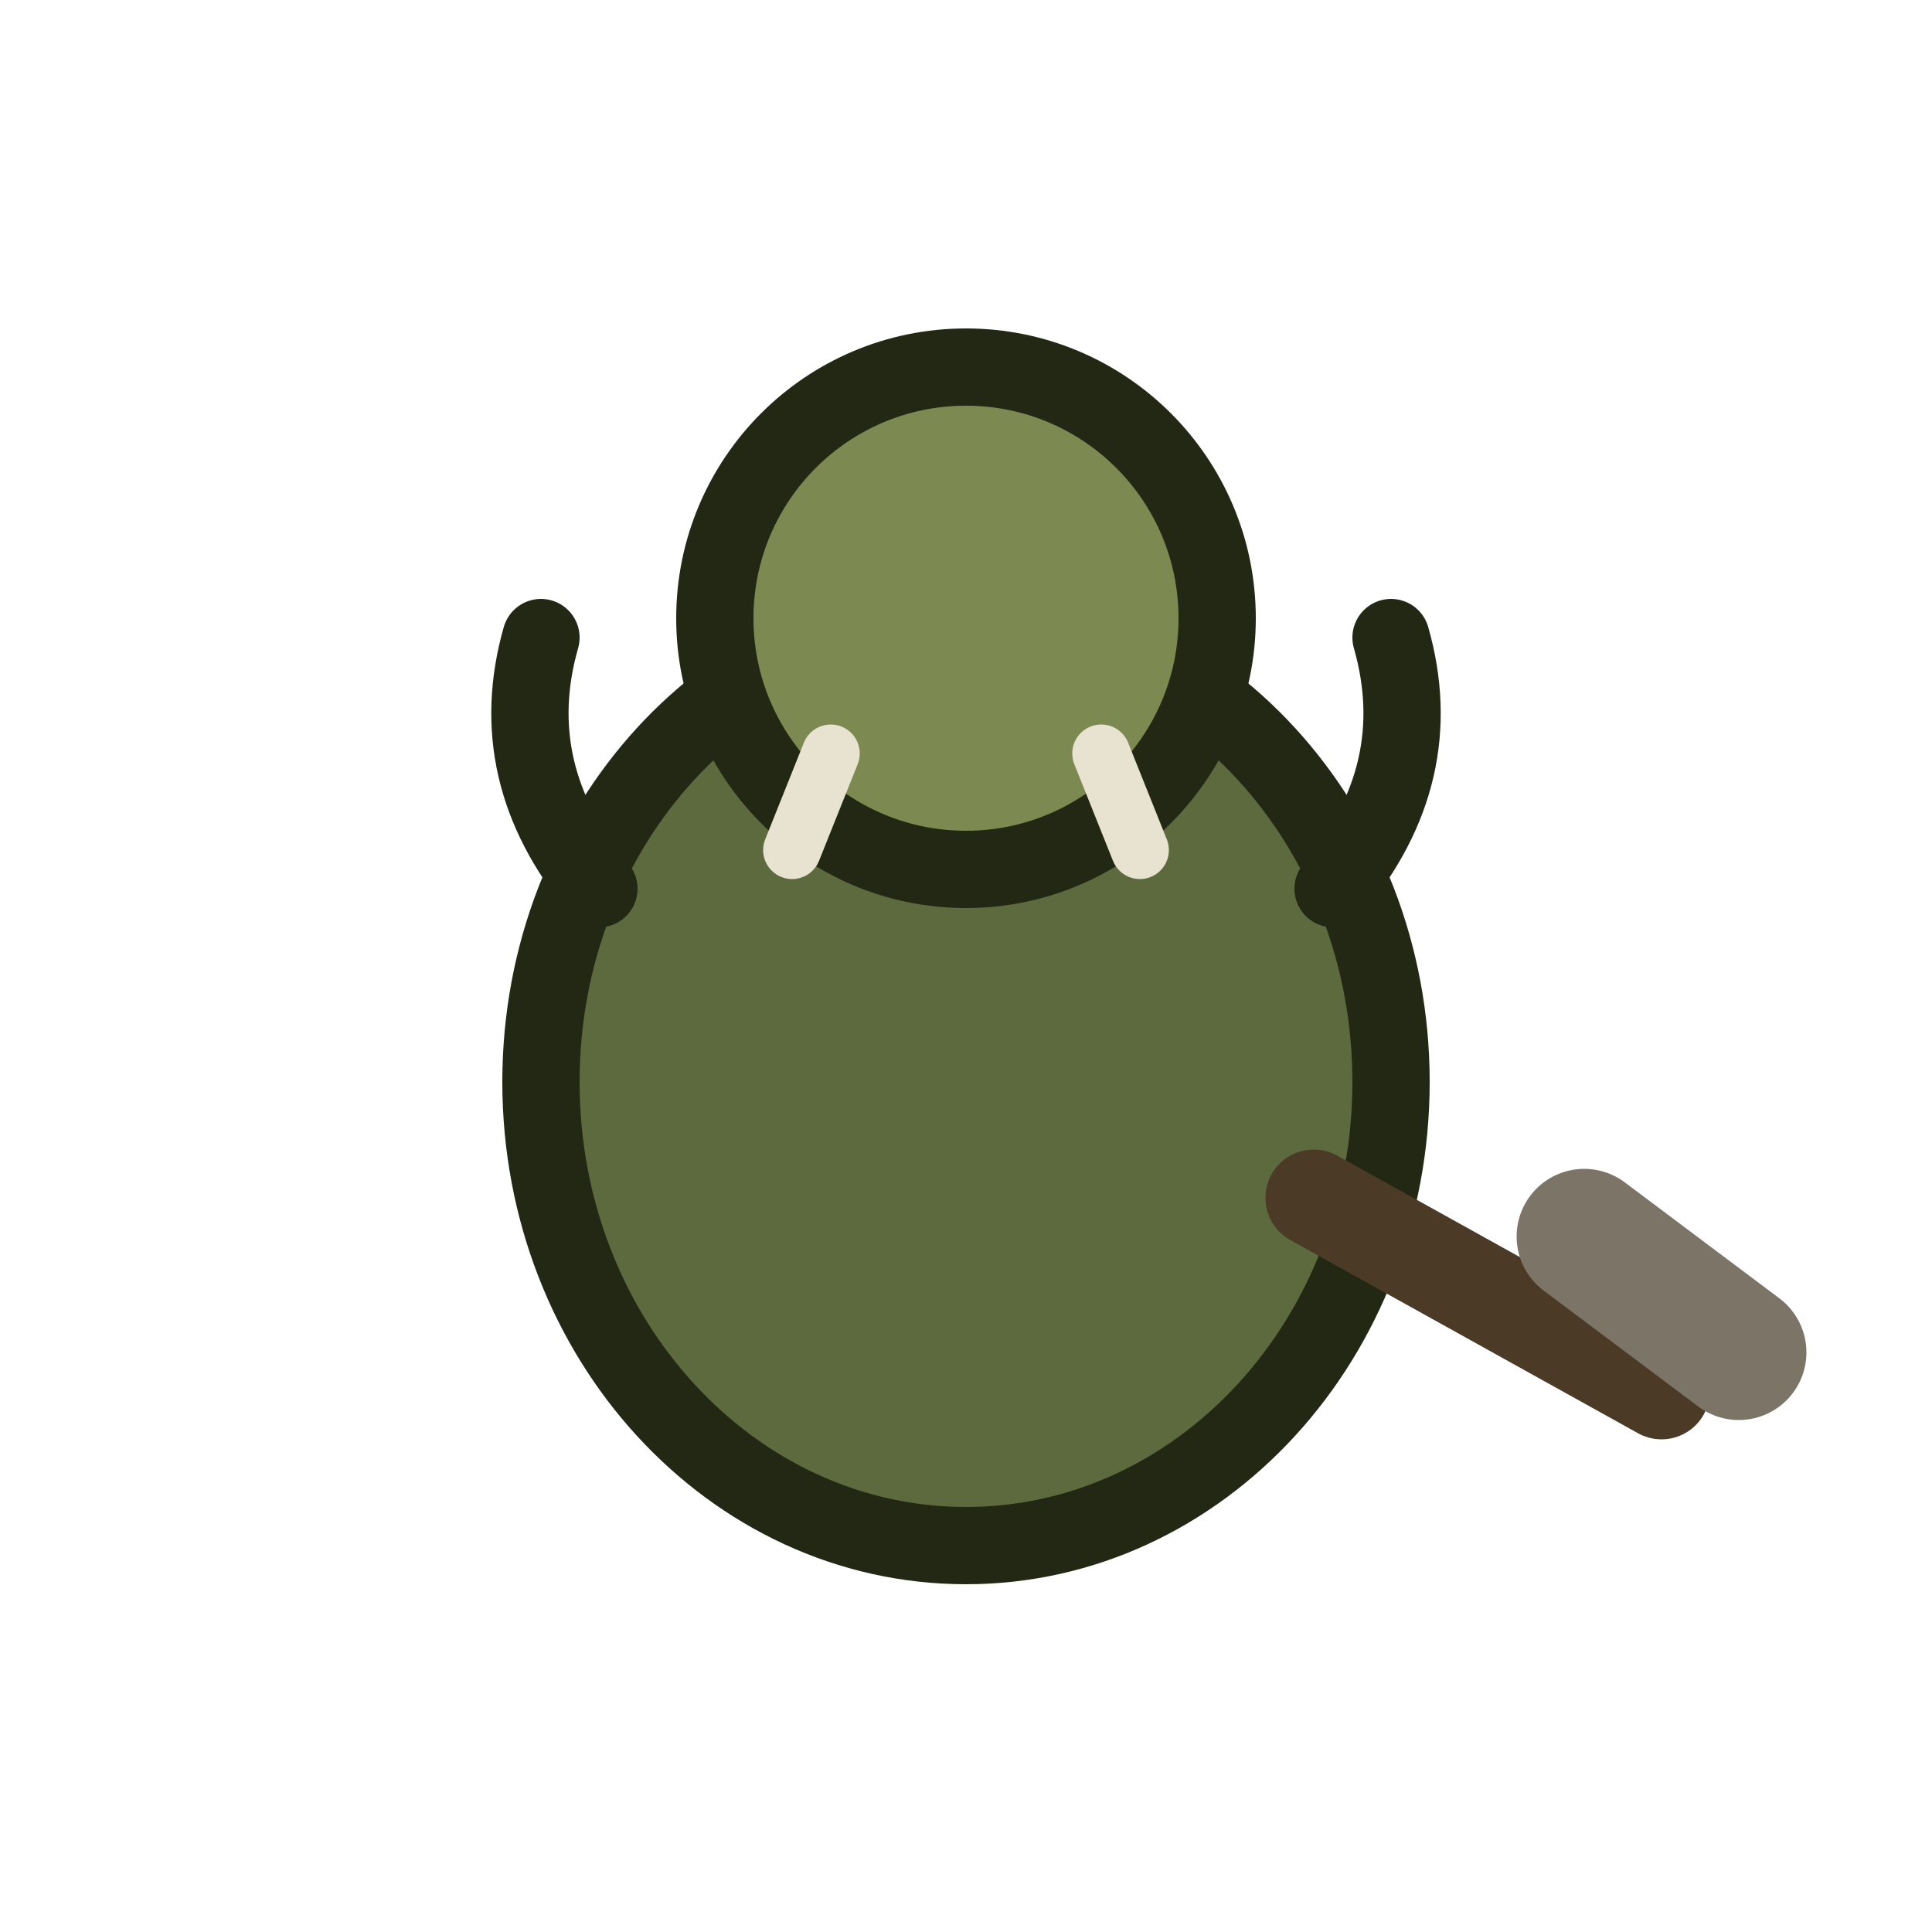
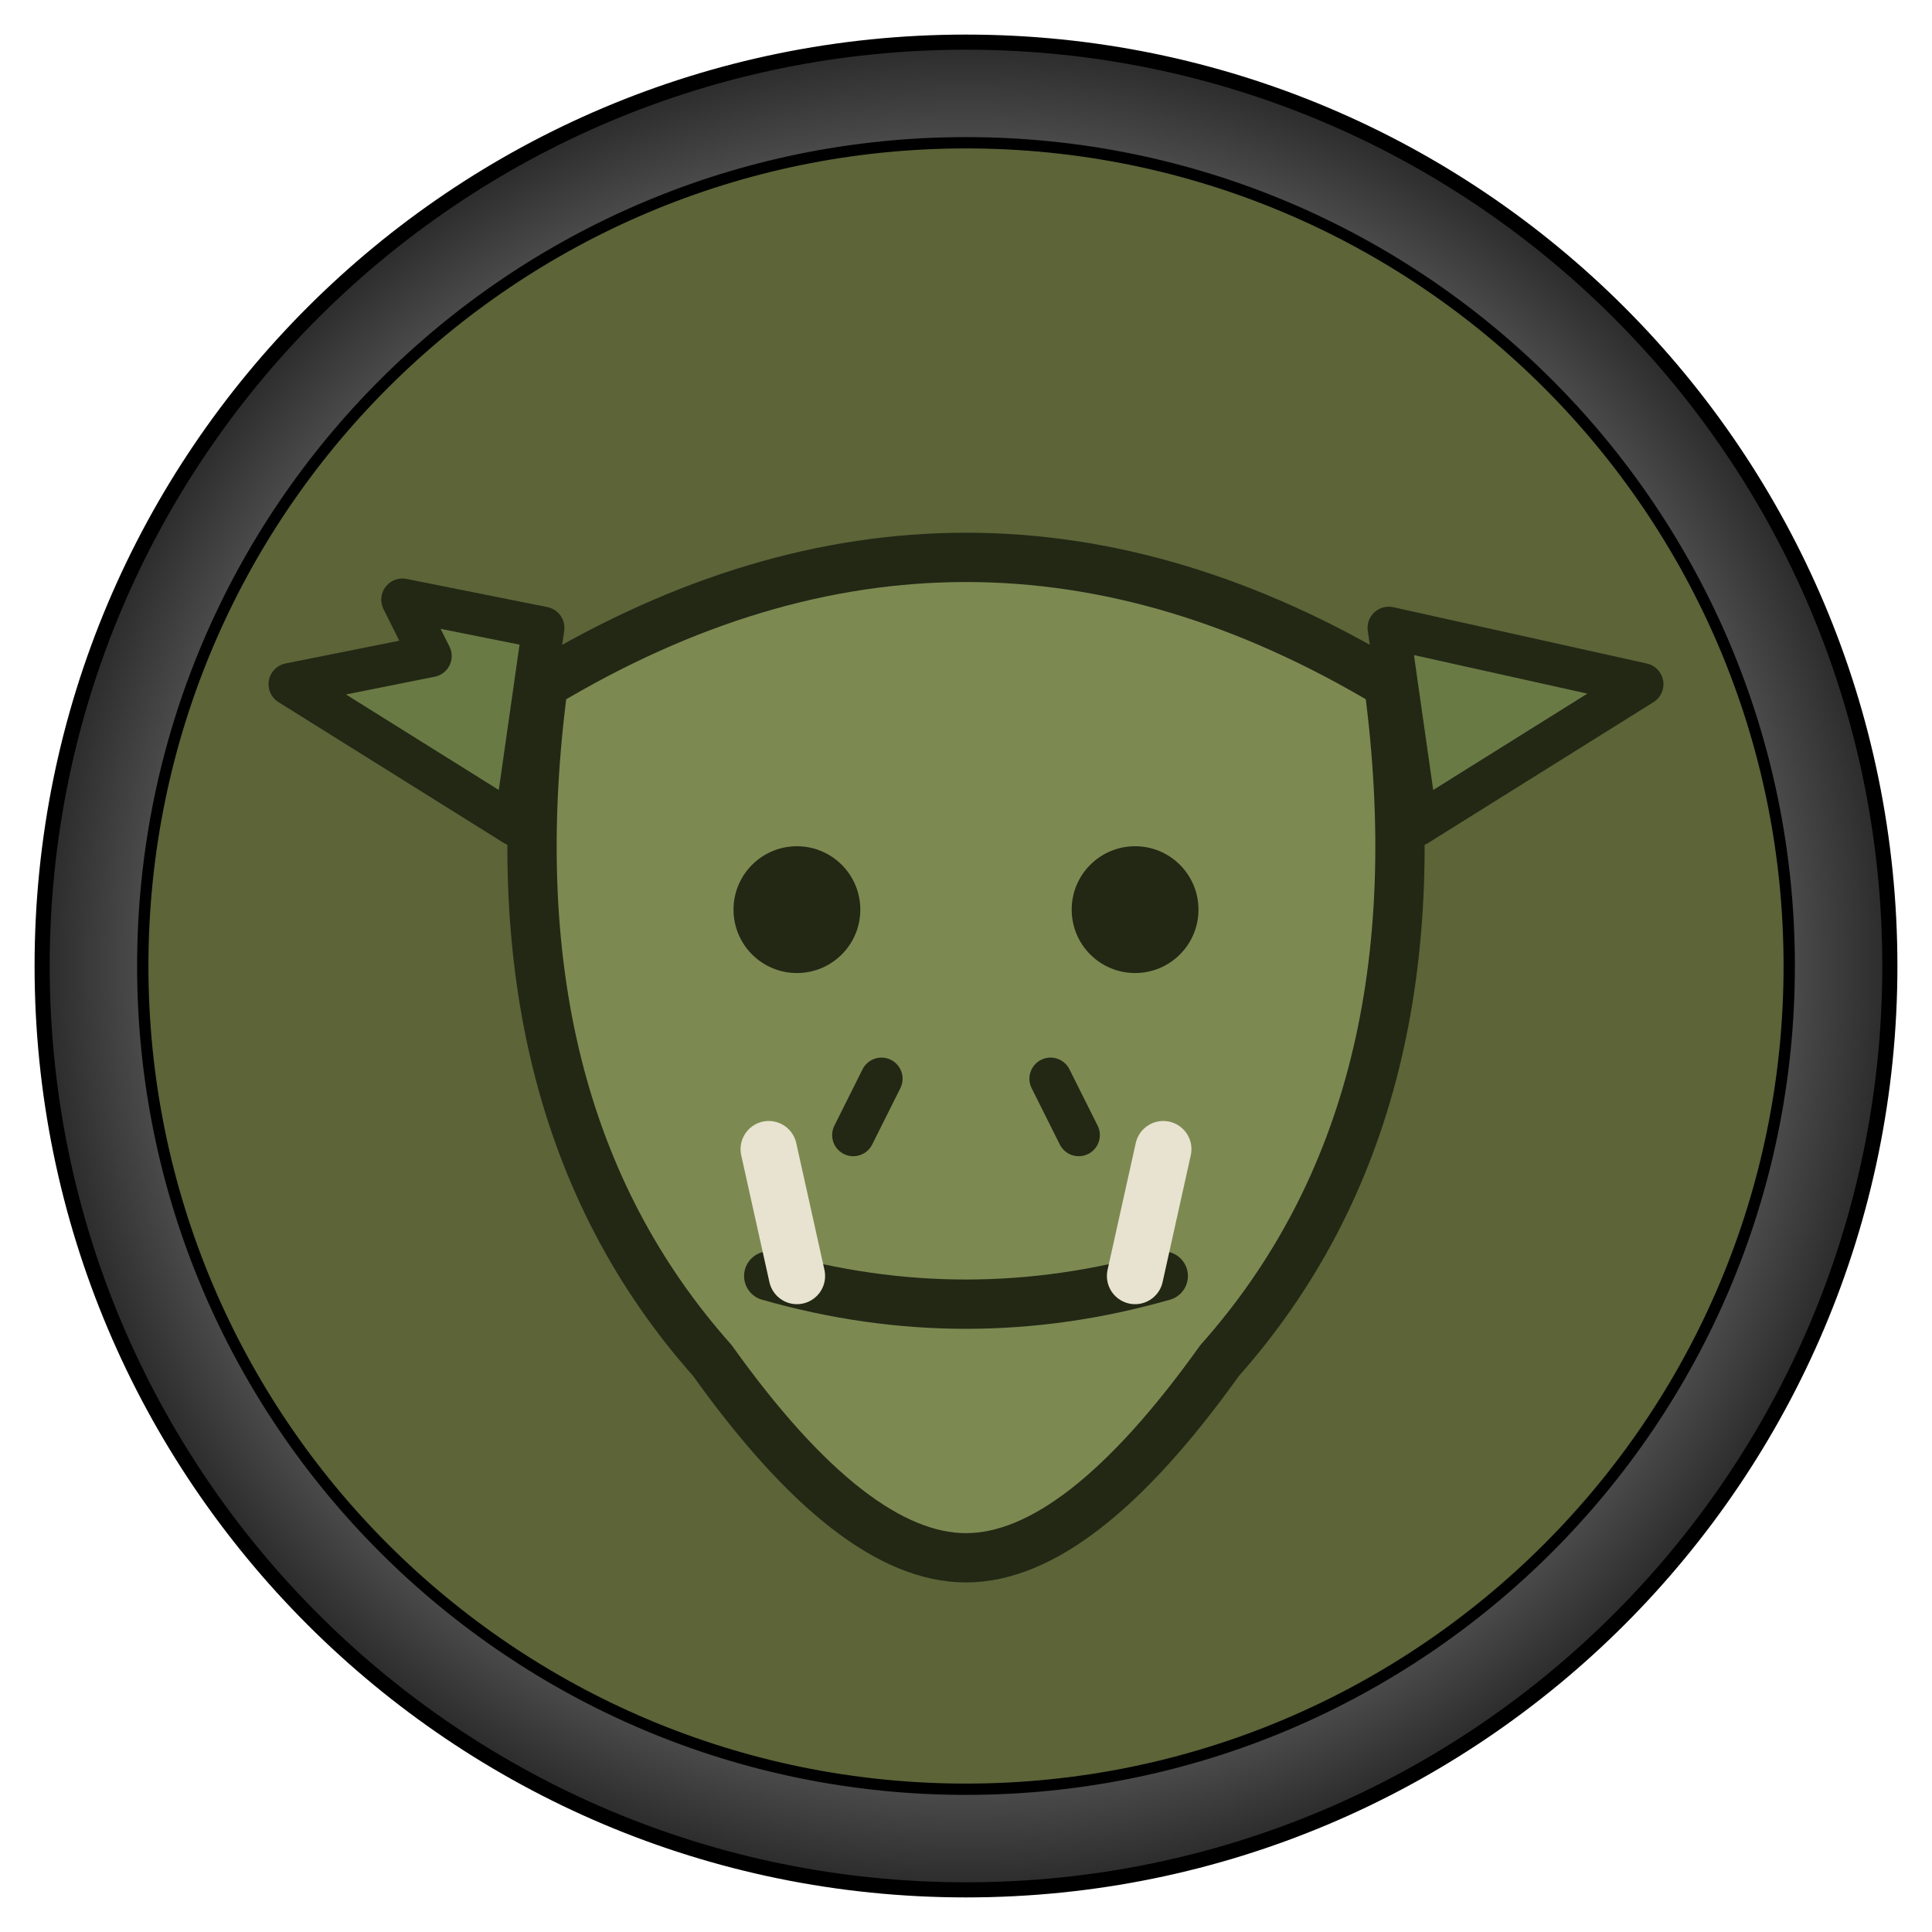
- <svg xmlns="http://www.w3.org/2000/svg" width="100%" height="100%" viewBox="0 0 100 100">
-   <ellipse cx="50" cy="56" rx="22" ry="24" fill="#5d6a3e" stroke="#232815" stroke-width="4" />
-   <path d="M 31 46 Q 26 40 28 33" fill="none" stroke="#232815" stroke-width="4" stroke-linecap="round" />
-   <path d="M 69 46 Q 74 40 72 33" fill="none" stroke="#232815" stroke-width="4" stroke-linecap="round" />
-   <circle cx="50" cy="32" r="13" fill="#7c8a52" stroke="#232815" stroke-width="4" />
-   <path d="M 43 39 l -2 5" stroke="#e8e3d0" stroke-width="3" stroke-linecap="round" />
-   <path d="M 57 39 l 2 5" stroke="#e8e3d0" stroke-width="3" stroke-linecap="round" />
-   <path d="M 68 62 L 86 72" stroke="#4a3a26" stroke-width="5" stroke-linecap="round" />
-   <path d="M 82 64 l 8 6" stroke="#7d7468" stroke-width="7" stroke-linecap="round" />
+ <svg xmlns="http://www.w3.org/2000/svg" width="100%" height="100%" viewBox="0 0 512 512" version="1.1" xml:space="preserve" style="fill-rule:evenodd;clip-rule:evenodd;stroke-linecap:round;stroke-linejoin:round;stroke-miterlimit:1.5;">
+   <g transform="matrix(1.164025,0,0,1.164025,-57.51083,-54.01875)">
+     <circle cx="269.333" cy="266.333" r="210.333" style="fill:url(#_Radial1);stroke:black;stroke-width:3.44px;" />
+   </g>
+   <g transform="matrix(1.037243,0,0,1.037243,-23.36399,-20.25227)">
+     <circle cx="269.333" cy="266.333" r="210.333" style="fill:rgb(92,100,56);" />
+     <clipPath id="_clip2">
+       <circle cx="269.333" cy="266.333" r="210.333" />
+     </clipPath>
+     <g clip-path="url(#_clip2)">
+       <g transform="matrix(3.6,0,0,3.6,269.3333,266.3333)">
+         <g transform="matrix(1,0,0,1,-50,-50)">
+           <path d="M 18 40 L 2 30 L 12 28 L 10 24 L 20 26 Z" fill="#6a7a45" stroke="#232815" stroke-width="3" stroke-linejoin="round" />
+           <path d="M 82 40 L 98 30 L 80 26 Z" fill="#6a7a45" stroke="#232815" stroke-width="3" stroke-linejoin="round" />
+           <path d="M 20 30 Q 50 12 80 30 Q 84 60 68 78 Q 58 92 50 92 Q 42 92 32 78 Q 16 60 20 30 Z" fill="#7c8a52" stroke="#232815" stroke-width="3.5" stroke-linejoin="round" />
+           <circle cx="38" cy="46" r="4.5" fill="#232815" />
+           <circle cx="62" cy="46" r="4.5" fill="#232815" />
+           <path d="M 44 58 L 42 62 M 56 58 L 58 62" stroke="#232815" stroke-width="3" stroke-linecap="round" />
+           <path d="M 36 72 Q 50 76 64 72" fill="none" stroke="#232815" stroke-width="3.5" stroke-linecap="round" />
+           <path d="M 38 72 L 36 63 M 62 72 L 64 63" stroke="#e8e3d0" stroke-width="4" stroke-linecap="round" />
+         </g>
+       </g>
+     </g>
+     <circle cx="269.333" cy="266.333" r="210.333" style="fill:none;stroke:black;stroke-width:2.89px;" />
+   </g>
+   <defs>
+     <radialGradient id="_Radial1" cx="0" cy="0" r="1" gradientUnits="userSpaceOnUse" gradientTransform="matrix(0,210.3333,-210.3333,0,269.3333,266.3333)">
+       <stop offset="0" style="stop-color:white;stop-opacity:1" />
+       <stop offset="0.48" style="stop-color:rgb(198,198,198);stop-opacity:1" />
+       <stop offset="1" style="stop-color:rgb(44,44,44);stop-opacity:1" />
+     </radialGradient>
+   </defs>
</svg>
